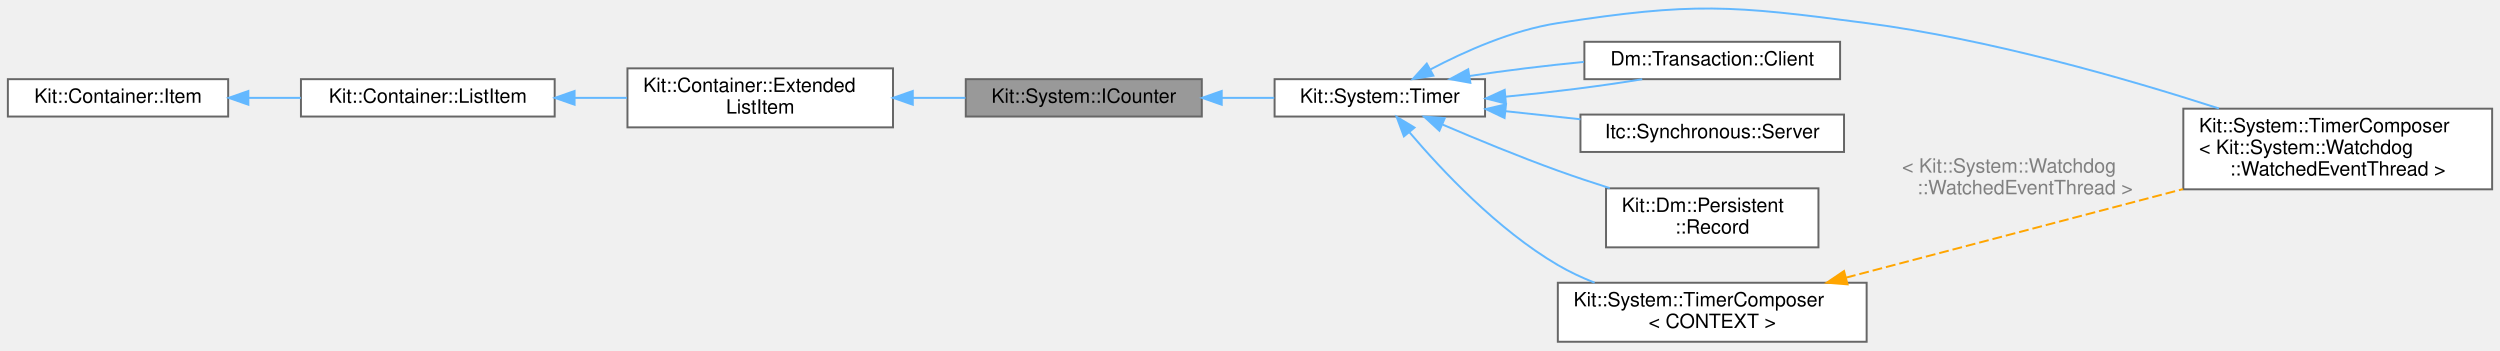
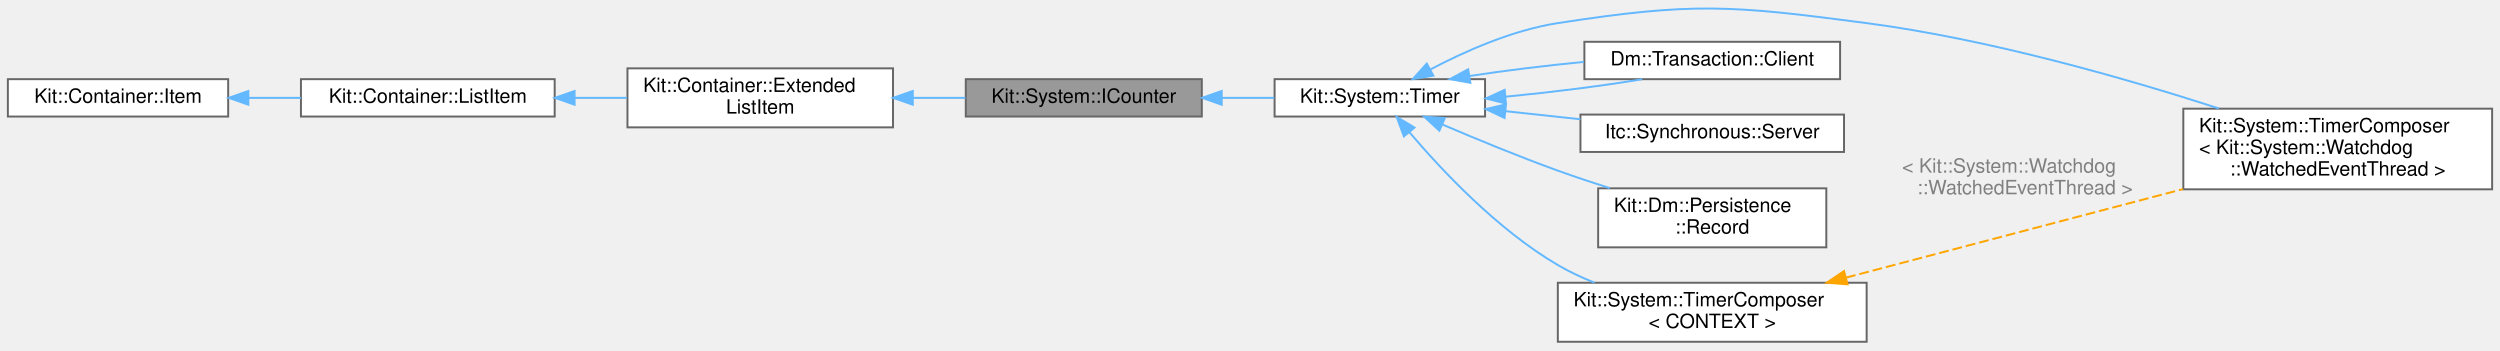
<svg xmlns="http://www.w3.org/2000/svg" xmlns:xlink="http://www.w3.org/1999/xlink" width="1271pt" height="178pt" viewBox="0.00 0.00 1271.00 177.50">
  <g id="graph0" class="graph" transform="scale(1 1) rotate(0) translate(4 173.5)">
    <g id="Node000001" class="node">
      <g id="a_Node000001">
        <a xlink:title="This abstract class defines the call-back interface for a Counter object.">
          <polygon fill="#999999" stroke="#666666" points="607,-133.5 487,-133.5 487,-114.5 607,-114.5 607,-133.5" />
          <text text-anchor="middle" x="547" y="-121.5" font-family="Helvetica,sans-Serif" font-size="10.00">Kit::System::ICounter</text>
        </a>
      </g>
    </g>
    <g id="Node000005" class="node">
      <g id="a_Node000005">
        <a xlink:href="class_kit_1_1_system_1_1_timer.html" target="_top" xlink:title="This mostly concrete interface defines the operations that can be performed on a software timer.">
          <polygon fill="white" stroke="#666666" points="751,-133.5 644,-133.5 644,-114.5 751,-114.5 751,-133.5" />
          <text text-anchor="middle" x="697.5" y="-121.5" font-family="Helvetica,sans-Serif" font-size="10.00">Kit::System::Timer</text>
        </a>
      </g>
    </g>
    <g id="edge4_Node000001_Node000005" class="edge">
      <g id="a_edge4_Node000001_Node000005">
        <a xlink:title=" ">
          <path fill="none" stroke="#63b8ff" d="M617.17,-124C626.13,-124 635.2,-124 643.83,-124" />
          <polygon fill="#63b8ff" stroke="#63b8ff" points="617.12,-120.5 607.12,-124 617.12,-127.5 617.12,-120.5" />
        </a>
      </g>
    </g>
    <g id="Node000002" class="node">
      <g id="a_Node000002">
        <a xlink:href="class_kit_1_1_container_1_1_extended_list_item.html" target="_top" xlink:title="This class is used by the Container classes to implement a various types of DOUBLY linked containers.">
          <polygon fill="white" stroke="#666666" points="450,-139 315,-139 315,-109 450,-109 450,-139" />
          <text text-anchor="start" x="323" y="-127" font-family="Helvetica,sans-Serif" font-size="10.00">Kit::Container::Extended</text>
          <text text-anchor="middle" x="382.5" y="-116" font-family="Helvetica,sans-Serif" font-size="10.00">ListItem</text>
        </a>
      </g>
    </g>
    <g id="edge1_Node000001_Node000002" class="edge">
      <g id="a_edge1_Node000001_Node000002">
        <a xlink:title=" ">
          <path fill="none" stroke="#63b8ff" d="M460.14,-124C469.11,-124 478.15,-124 486.84,-124" />
          <polygon fill="#63b8ff" stroke="#63b8ff" points="460.06,-120.5 450.06,-124 460.06,-127.5 460.06,-120.5" />
        </a>
      </g>
    </g>
    <g id="Node000003" class="node">
      <g id="a_Node000003">
        <a xlink:href="class_kit_1_1_container_1_1_list_item.html" target="_top" xlink:title="This class is used by the Container classes to implement a various types of linked lists containers.">
          <polygon fill="white" stroke="#666666" points="278,-133.5 149,-133.5 149,-114.5 278,-114.5 278,-133.5" />
          <text text-anchor="middle" x="213.5" y="-121.5" font-family="Helvetica,sans-Serif" font-size="10.00">Kit::Container::ListItem</text>
        </a>
      </g>
    </g>
    <g id="edge2_Node000002_Node000003" class="edge">
      <g id="a_edge2_Node000002_Node000003">
        <a xlink:title=" ">
          <path fill="none" stroke="#63b8ff" d="M288.34,-124C297.12,-124 306.05,-124 314.73,-124" />
          <polygon fill="#63b8ff" stroke="#63b8ff" points="288.11,-120.5 278.11,-124 288.11,-127.5 288.11,-120.5" />
        </a>
      </g>
    </g>
    <g id="Node000004" class="node">
      <g id="a_Node000004">
        <a xlink:href="class_kit_1_1_container_1_1_item.html" target="_top" xlink:title="This class is used by the Intrusive Container classes to enforce the semantic and item/element can be...">
          <polygon fill="white" stroke="#666666" points="112,-133.5 0,-133.5 0,-114.5 112,-114.5 112,-133.5" />
          <text text-anchor="middle" x="56" y="-121.5" font-family="Helvetica,sans-Serif" font-size="10.00">Kit::Container::Item</text>
        </a>
      </g>
    </g>
    <g id="edge3_Node000003_Node000004" class="edge">
      <g id="a_edge3_Node000003_Node000004">
        <a xlink:title=" ">
          <path fill="none" stroke="#63b8ff" d="M122.43,-124C131.2,-124 140.19,-124 148.93,-124" />
          <polygon fill="#63b8ff" stroke="#63b8ff" points="122.26,-120.5 112.26,-124 122.26,-127.5 122.26,-120.5" />
        </a>
      </g>
    </g>
    <g id="Node000006" class="node">
      <g id="a_Node000006">
        <a xlink:href="class_kit_1_1_system_1_1_timer_composer.html" target="_top" xlink:title=" ">
          <polygon fill="white" stroke="#666666" points="1263,-118.5 1106,-118.5 1106,-77.5 1263,-77.5 1263,-118.5" />
          <text text-anchor="start" x="1114" y="-106.5" font-family="Helvetica,sans-Serif" font-size="10.00">Kit::System::TimerComposer</text>
          <text text-anchor="start" x="1114" y="-95.5" font-family="Helvetica,sans-Serif" font-size="10.00">&lt; Kit::System::Watchdog</text>
          <text text-anchor="middle" x="1184.5" y="-84.5" font-family="Helvetica,sans-Serif" font-size="10.00">::WatchedEventThread &gt;</text>
        </a>
      </g>
    </g>
    <g id="edge5_Node000005_Node000006" class="edge">
      <g id="a_edge5_Node000005_Node000006">
        <a xlink:title=" ">
          <path fill="none" stroke="#63b8ff" d="M723.2,-138.44C740.64,-147.63 764.91,-158.44 788,-162 856.96,-172.63 875.82,-171.12 945,-162 1007.27,-153.79 1076.37,-134.02 1124.1,-118.6" />
          <polygon fill="#63b8ff" stroke="#63b8ff" points="724.72,-135.28 714.27,-133.56 721.37,-141.43 724.72,-135.28" />
        </a>
      </g>
    </g>
    <g id="Node000007" class="node">
      <g id="a_Node000007">
        <a xlink:href="class_dm_1_1_transaction_1_1_client.html" target="_top" xlink:title="This concrete class is a 'client' to request/trigger the 'server' to generate a random number.">
          <polygon fill="white" stroke="#666666" points="931.5,-152.5 801.5,-152.5 801.5,-133.5 931.5,-133.5 931.5,-152.5" />
          <text text-anchor="middle" x="866.5" y="-140.5" font-family="Helvetica,sans-Serif" font-size="10.00">Dm::Transaction::Client</text>
        </a>
      </g>
    </g>
    <g id="edge6_Node000005_Node000007" class="edge">
      <g id="a_edge6_Node000005_Node000007">
        <a xlink:title=" ">
          <path fill="none" stroke="#63b8ff" d="M761.59,-124.61C785.09,-126.86 810.89,-130.12 830.9,-133.47" />
          <polygon fill="#63b8ff" stroke="#63b8ff" points="761.61,-121.1 751.34,-123.68 760.98,-128.07 761.61,-121.1" />
        </a>
      </g>
    </g>
    <g id="edge7_Node000005_Node000007" class="edge">
      <g id="a_edge7_Node000005_Node000007">
        <a xlink:title=" ">
          <path fill="none" stroke="#63b8ff" d="M743.21,-135.14C761.02,-137.86 781.86,-140.4 801.24,-142.28" />
          <polygon fill="#63b8ff" stroke="#63b8ff" points="743.53,-131.65 733.1,-133.53 742.43,-138.56 743.53,-131.65" />
        </a>
      </g>
    </g>
    <g id="Node000008" class="node">
      <g id="a_Node000008">
        <a xlink:href="class_itc_1_1_synchronous_1_1_server.html" target="_top" xlink:title="This concrete class is a 'server' that flashes the LED.">
          <polygon fill="white" stroke="#666666" points="933.5,-115.5 799.5,-115.5 799.5,-96.5 933.5,-96.5 933.5,-115.5" />
          <text text-anchor="middle" x="866.5" y="-103.5" font-family="Helvetica,sans-Serif" font-size="10.00">Itc::Synchronous::Server</text>
        </a>
      </g>
    </g>
    <g id="edge8_Node000005_Node000008" class="edge">
      <g id="a_edge8_Node000005_Node000008">
        <a xlink:title=" ">
          <path fill="none" stroke="#63b8ff" d="M761.58,-117.2C773.97,-115.87 787.01,-114.46 799.5,-113.11" />
          <polygon fill="#63b8ff" stroke="#63b8ff" points="760.91,-113.75 751.34,-118.3 761.66,-120.71 760.91,-113.75" />
        </a>
      </g>
    </g>
    <g id="Node000009" class="node">
      <g id="a_Node000009">
-         <a xlink:href="class_kit_1_1_dm_1_1_persistent_1_1_record.html" target="_top" xlink:title="This mostly concrete class implements the Kit::Persistent::Record interface where a Record instance c...">
-           <polygon fill="white" stroke="#666666" points="920.5,-78 812.5,-78 812.5,-48 920.5,-48 920.5,-78" />
-           <text text-anchor="start" x="820.5" y="-66" font-family="Helvetica,sans-Serif" font-size="10.00">Kit::Dm::Persistent</text>
+         <a xlink:href="class_kit_1_1_dm_1_1_persistence_1_1_record.html" target="_top" xlink:title="This mostly concrete class implements the Kit::Persistence::Record::IRecord interface where a Record ...">
+           <polygon fill="white" stroke="#666666" points="924.5,-78 808.5,-78 808.5,-48 924.5,-48 924.5,-78" />
+           <text text-anchor="start" x="816.5" y="-66" font-family="Helvetica,sans-Serif" font-size="10.00">Kit::Dm::Persistence</text>
          <text text-anchor="middle" x="866.5" y="-55" font-family="Helvetica,sans-Serif" font-size="10.00">::Record</text>
        </a>
      </g>
    </g>
    <g id="edge9_Node000005_Node000009" class="edge">
      <g id="a_edge9_Node000005_Node000009">
        <a xlink:title=" ">
          <path fill="none" stroke="#63b8ff" d="M729.48,-110.37C746.58,-103.06 768.3,-94.11 788,-87 796.48,-83.94 805.56,-80.91 814.42,-78.09" />
          <polygon fill="#63b8ff" stroke="#63b8ff" points="727.78,-107.29 719.99,-114.47 730.55,-113.72 727.78,-107.29" />
        </a>
      </g>
    </g>
    <g id="Node000010" class="node">
      <g id="a_Node000010">
        <a xlink:href="class_kit_1_1_system_1_1_timer_composer.html" target="_top" xlink:title="This template class implements a Software Timer that is context independent and allows for a single c...">
          <polygon fill="white" stroke="#666666" points="945,-30 788,-30 788,0 945,0 945,-30" />
          <text text-anchor="start" x="796" y="-18" font-family="Helvetica,sans-Serif" font-size="10.00">Kit::System::TimerComposer</text>
          <text text-anchor="middle" x="866.5" y="-7" font-family="Helvetica,sans-Serif" font-size="10.00">&lt; CONTEXT &gt;</text>
        </a>
      </g>
    </g>
    <g id="edge10_Node000005_Node000010" class="edge">
      <g id="a_edge10_Node000005_Node000010">
        <a xlink:title=" ">
          <path fill="none" stroke="#63b8ff" d="M712.64,-106.41C728.91,-87.25 757.38,-56.94 788,-39 793.83,-35.58 800.2,-32.6 806.71,-30.02" />
          <polygon fill="#63b8ff" stroke="#63b8ff" points="709.74,-104.41 706.05,-114.34 715.13,-108.89 709.74,-104.41" />
        </a>
      </g>
    </g>
    <g id="edge11_Node000010_Node000006" class="edge">
      <g id="a_edge11_Node000010_Node000006">
        <a xlink:title=" ">
          <path fill="none" stroke="orange" stroke-dasharray="5,2" d="M934.5,-32.6C984.65,-45.77 1053.36,-63.82 1105.9,-77.62" />
          <polygon fill="orange" stroke="orange" points="935.29,-29.19 924.73,-30.03 933.51,-35.96 935.29,-29.19" />
        </a>
      </g>
      <text text-anchor="start" x="963" y="-86" font-family="Helvetica,sans-Serif" font-size="10.00" fill="grey"> &lt; Kit::System::Watchdog</text>
      <text text-anchor="middle" x="1025.5" y="-75" font-family="Helvetica,sans-Serif" font-size="10.00" fill="grey">::WatchedEventThread &gt;</text>
    </g>
  </g>
</svg>
